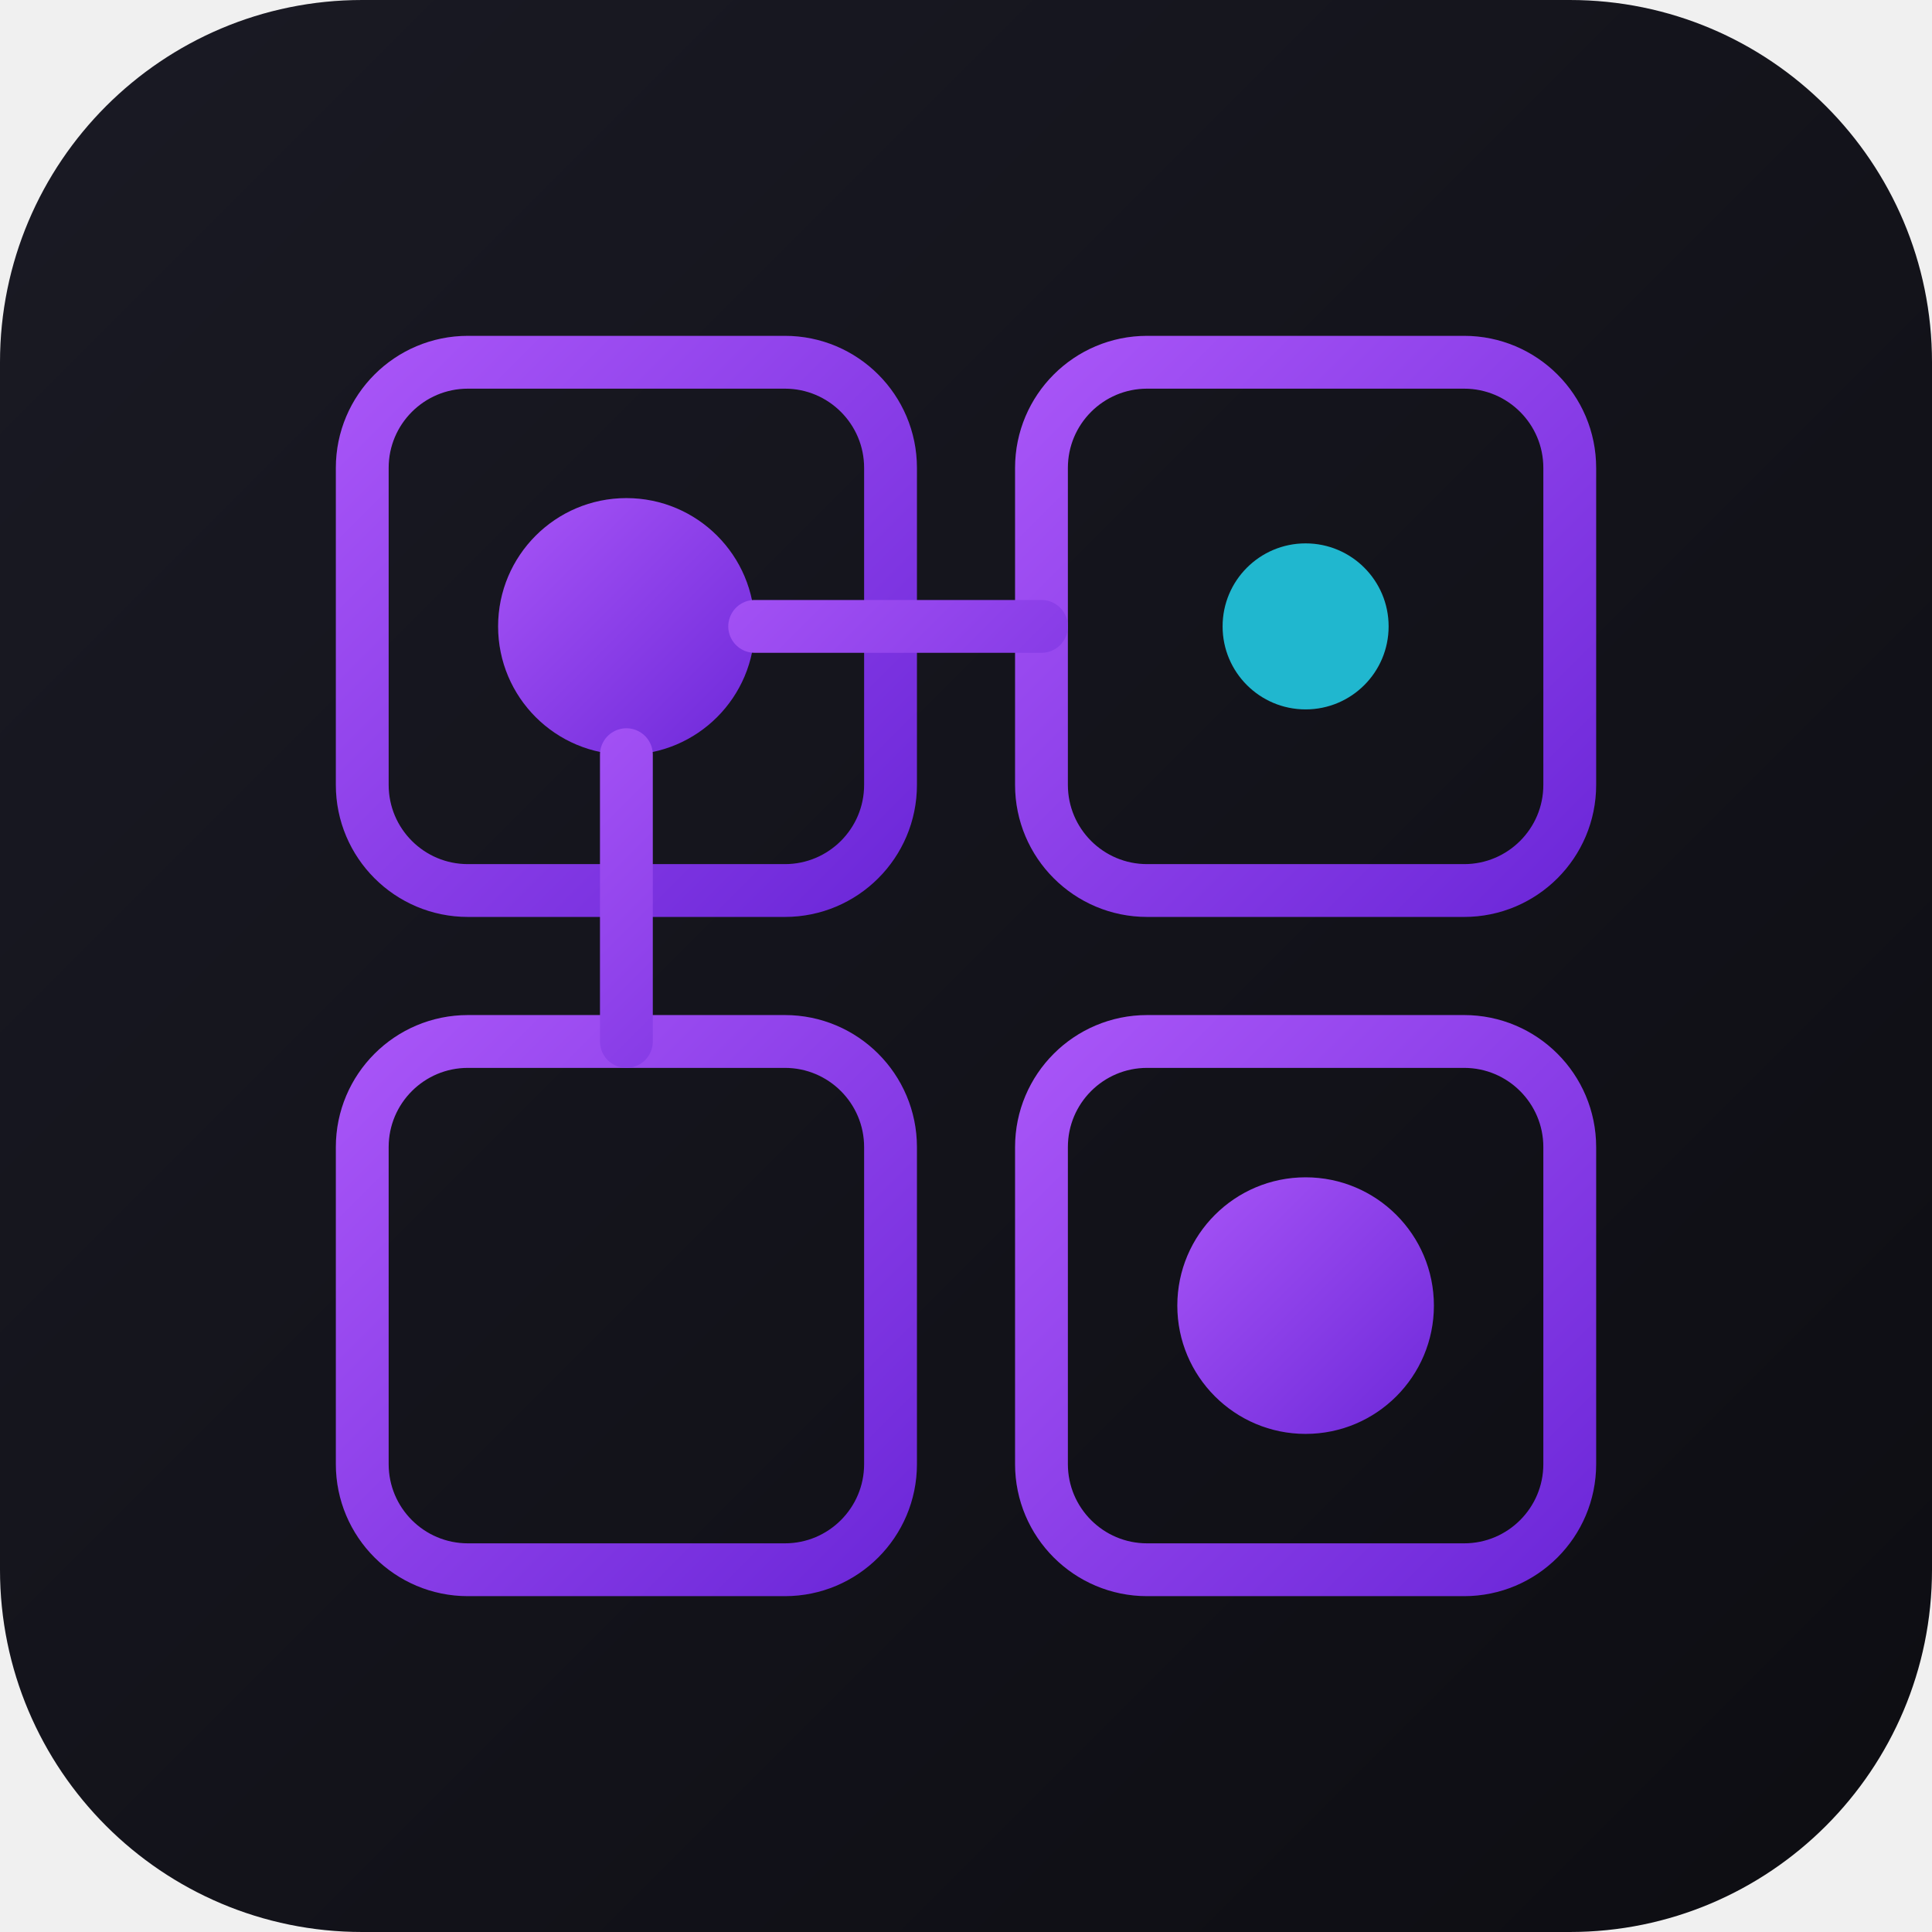
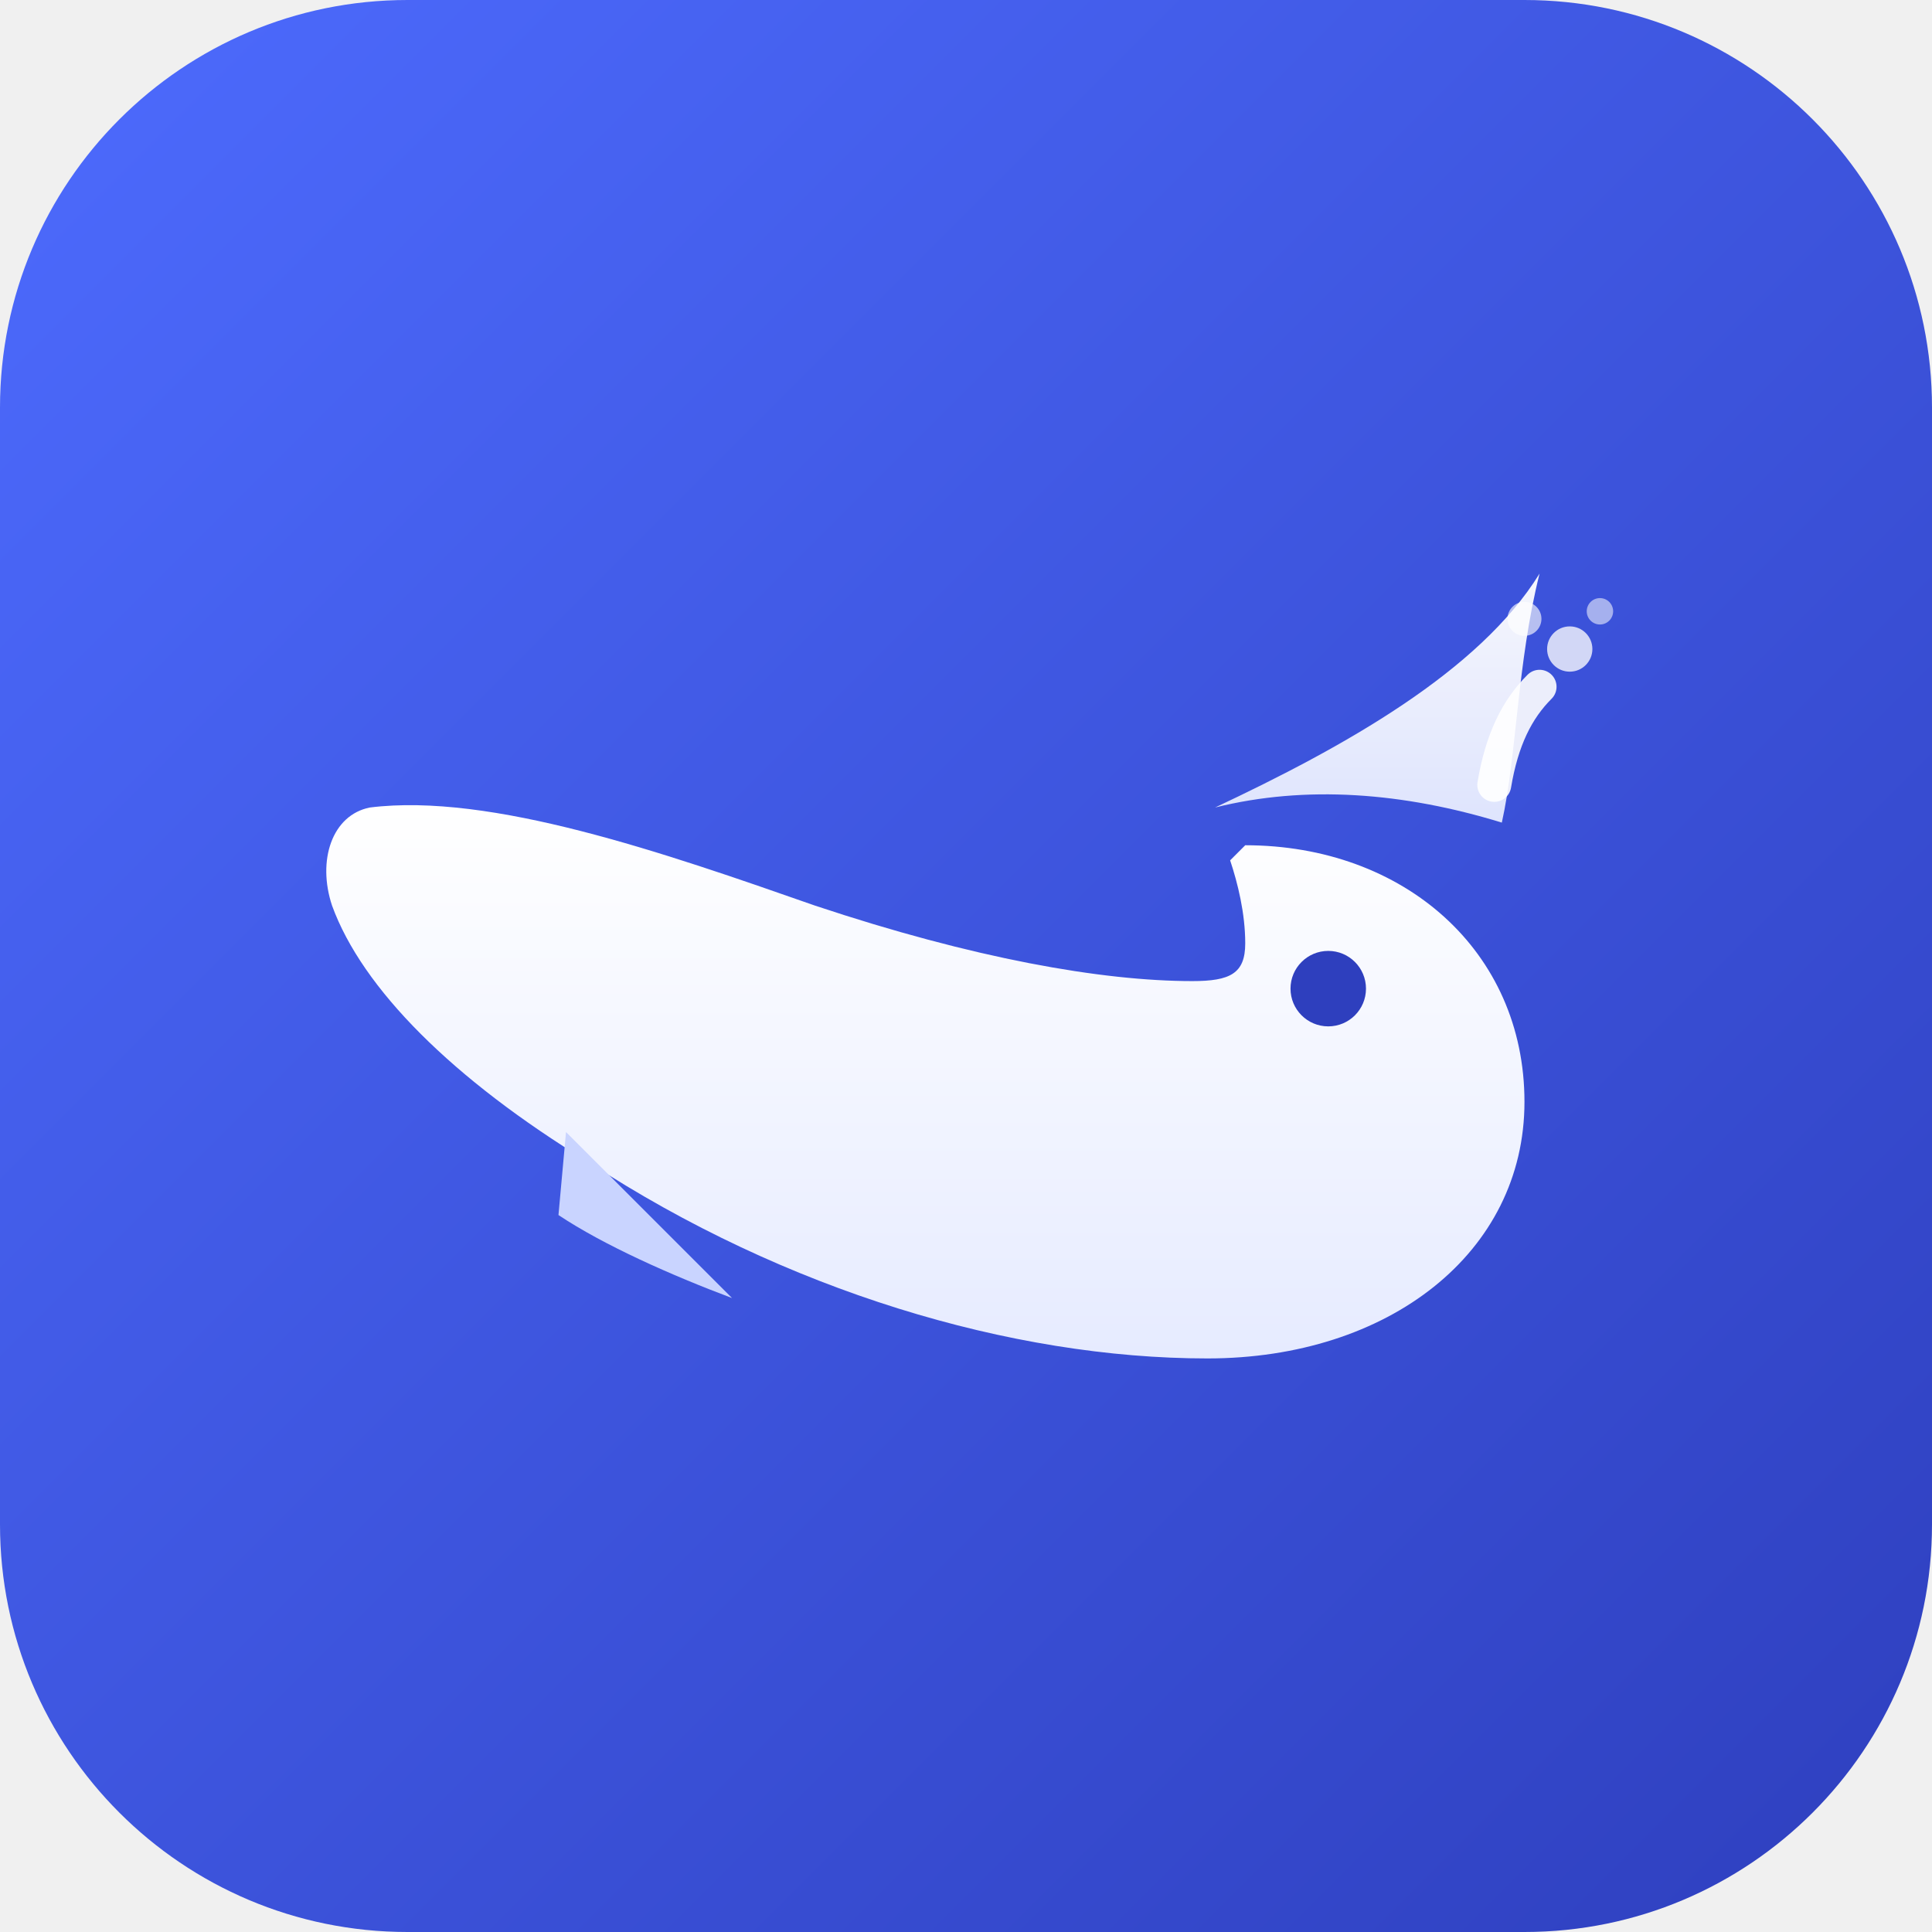
<svg xmlns="http://www.w3.org/2000/svg" width="512" height="512" viewBox="0 0 512 512">
  <defs>
    <linearGradient id="bg" x1="0" y1="0" x2="1" y2="1">
-       <stop offset="0%" stop-color="#1a1a24" />
-       <stop offset="100%" stop-color="#0d0d12" />
+       <stop offset="0%" stop-color="#4D6BFE" />
+       <stop offset="100%" stop-color="#2E3FBE" />
    </linearGradient>
-     <linearGradient id="acc" x1="0" y1="0" x2="1" y2="1">
-       <stop offset="0%" stop-color="#a855f7" />
-       <stop offset="100%" stop-color="#6d28d9" />
+     <linearGradient id="whale" x1="0" y1="0" x2="0" y2="1">
+       <stop offset="0%" stop-color="#FFFFFF" />
+       <stop offset="100%" stop-color="#E6EBFF" />
    </linearGradient>
  </defs>
-   <rect width="512" height="512" rx="96" fill="url(#bg)" />
-   <g fill="none" stroke="url(#acc)" stroke-width="14">
-     <rect x="96" y="96" width="140" height="140" rx="28" />
-     <rect x="276" y="96" width="140" height="140" rx="28" />
-     <rect x="96" y="276" width="140" height="140" rx="28" />
-     <rect x="276" y="276" width="140" height="140" rx="28" />
+   <rect width="512" height="512" rx="108" fill="url(#bg)" />
+   <g>
+     <path d="M 322 214              C 356 198, 392 178, 408 152              C 402 176, 402 200, 398 218              C 372 210, 346 208, 322 214 Z" fill="url(#whale)" opacity="0.95" />
+     <path d="M 330 224              C 372 224, 404 252, 404 292              C 404 332, 368 360, 320 360              C 268 360, 208 342, 156 308              C 120 286, 96 262, 88 240              C 84 228, 88 216, 98 214              C 130 210, 176 226, 216 240              C 258 254, 292 260, 316 260              C 326 260, 330 258, 330 250              C 330 242, 328 234, 326 228 Z" fill="url(#whale)" />
+     <path d="M 150 300 C 168 318, 182 332, 194 344 C 178 338, 160 330, 148 322 Z" fill="#C9D4FF" />
+     <circle cx="352" cy="262" r="10" fill="#2E3FBE" />
+     <g fill="none" stroke="#FFFFFF" stroke-width="9" stroke-linecap="round" opacity="0.9">
+       <path d="M 396 208 C 398 196, 402 188, 408 182" />
+       <circle cx="416" cy="172" r="6" fill="#FFFFFF" stroke="none" opacity="0.85" />
+       <circle cx="404" cy="164" r="4.5" fill="#FFFFFF" stroke="none" opacity="0.7" />
+       <circle cx="424" cy="162" r="3.5" fill="#FFFFFF" stroke="none" opacity="0.6" />
+     </g>
  </g>
-   <circle cx="166" cy="166" r="34" fill="url(#acc)" />
-   <circle cx="346" cy="346" r="34" fill="url(#acc)" />
-   <path d="M 200 166 H 276 M 166 200 V 276" stroke="url(#acc)" stroke-width="14" stroke-linecap="round" />
-   <circle cx="346" cy="166" r="22" fill="#22d3ee" opacity="0.85" />
</svg>
